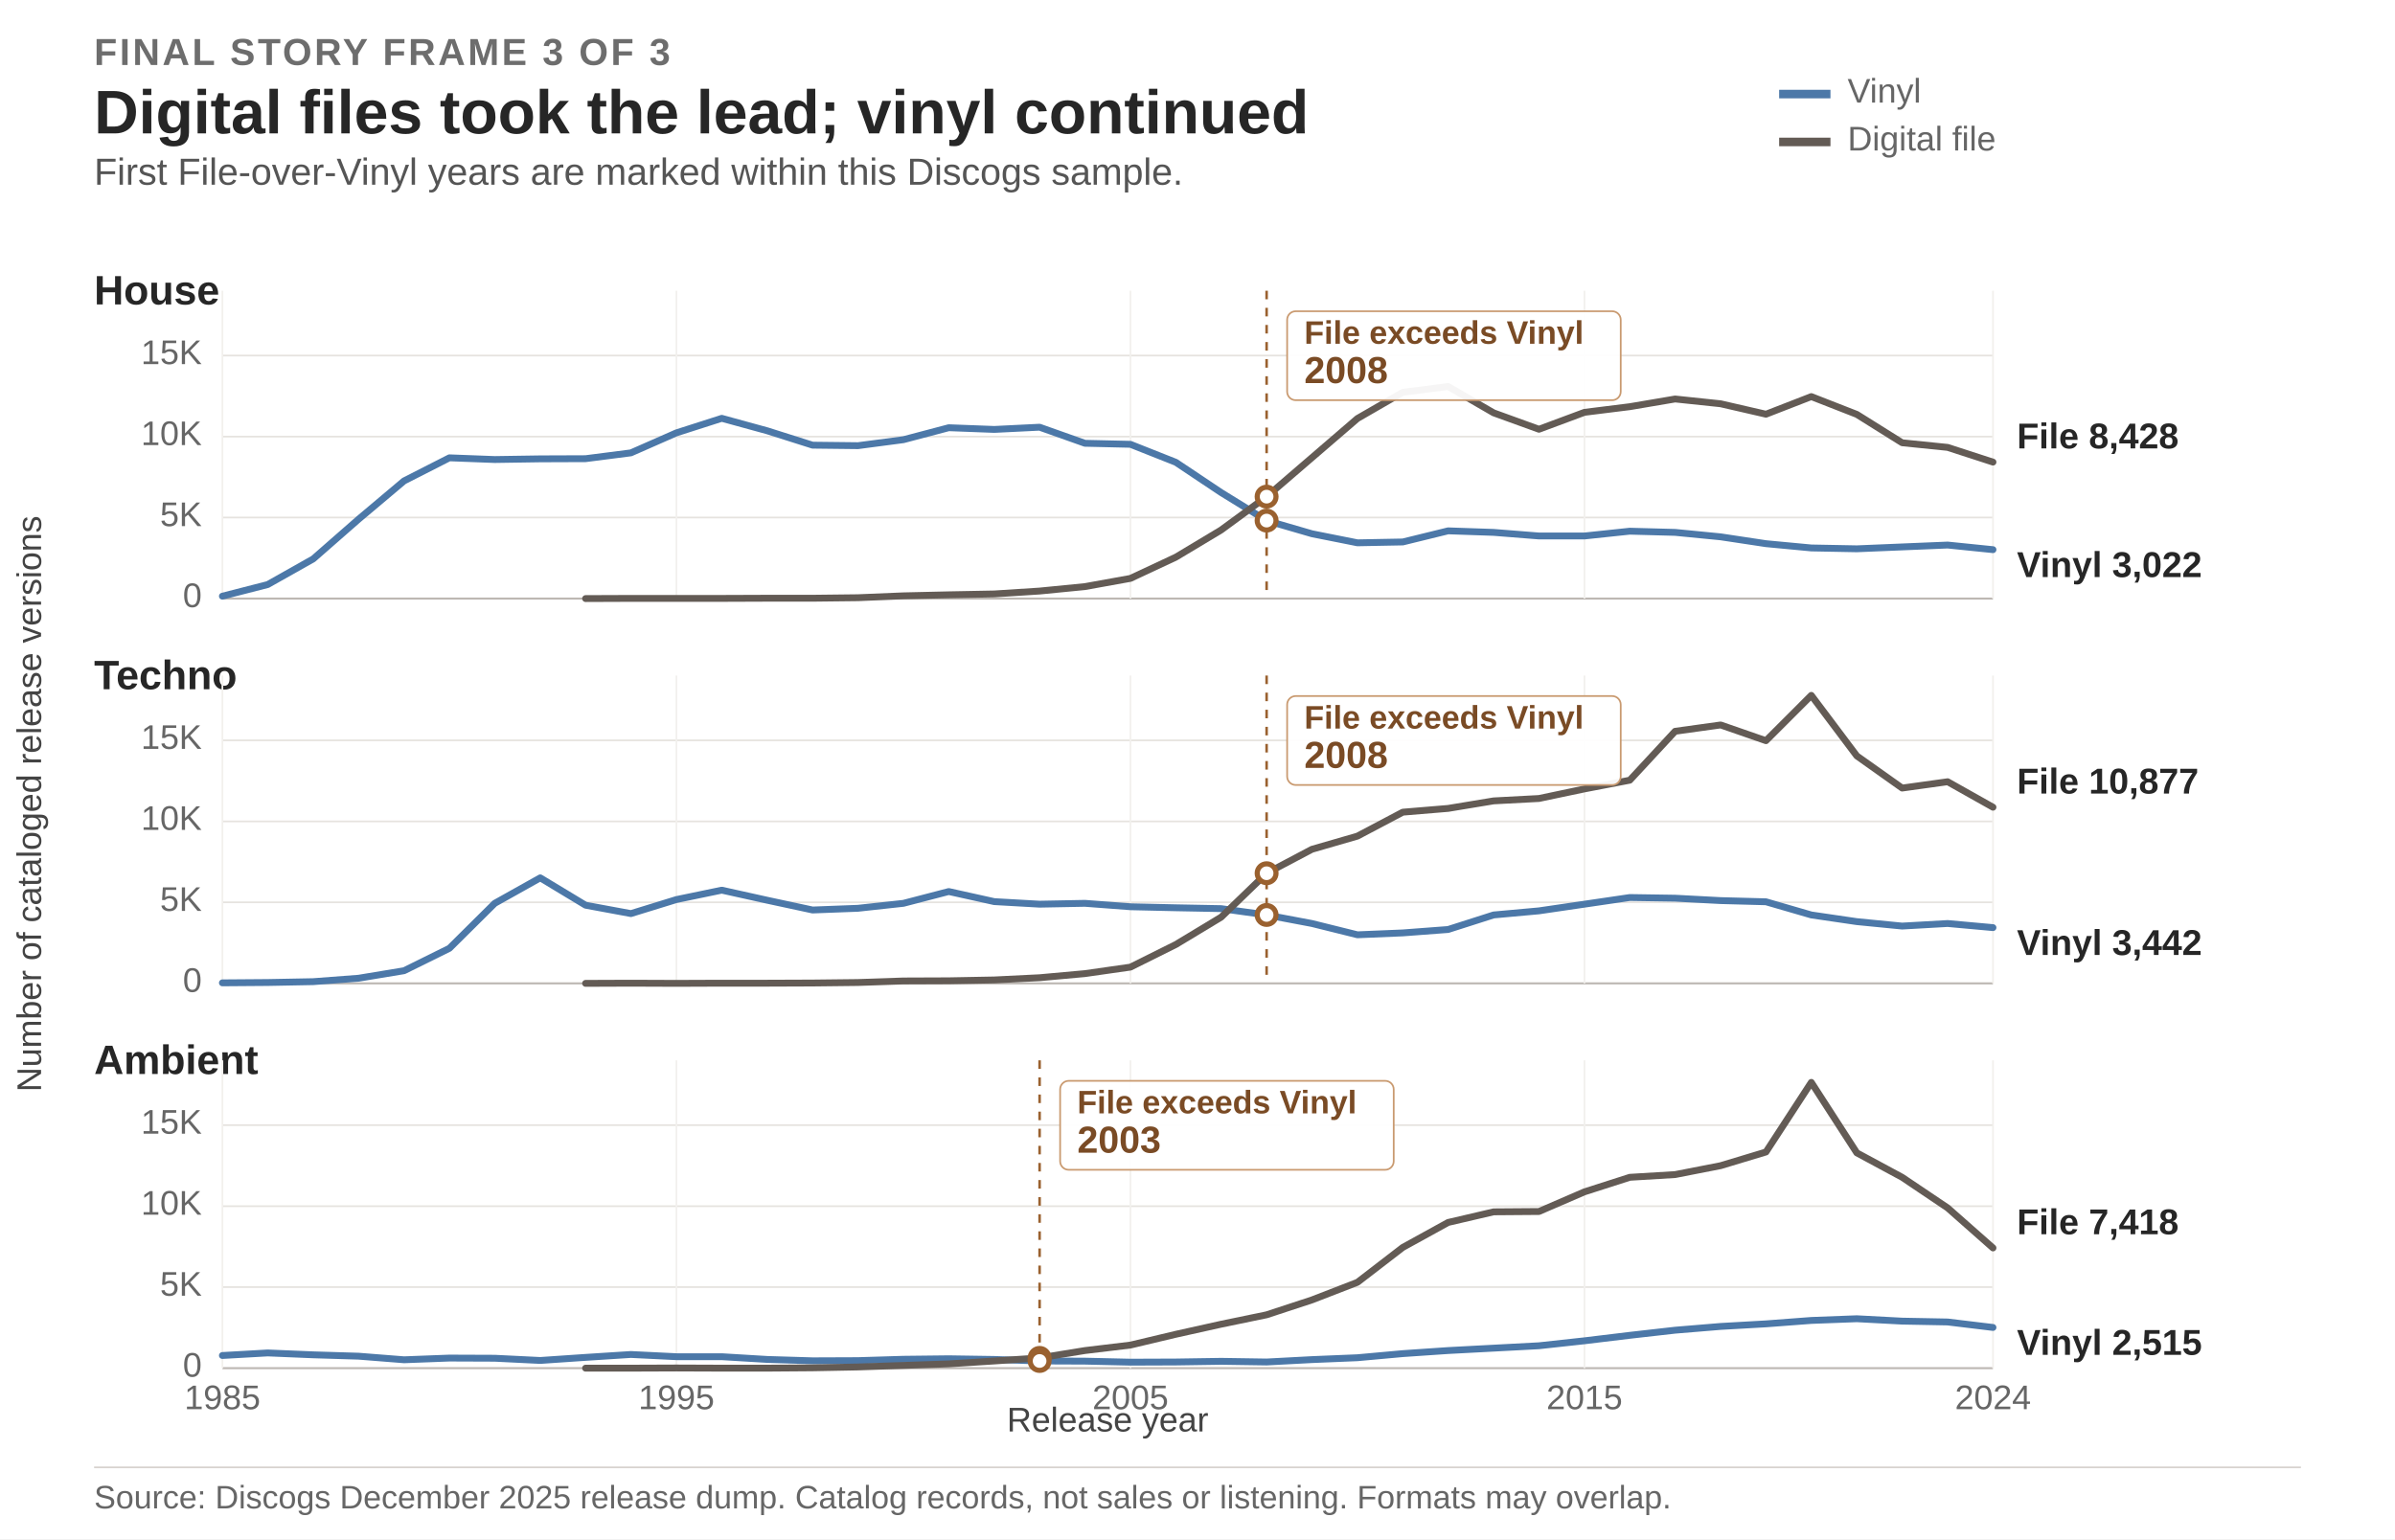
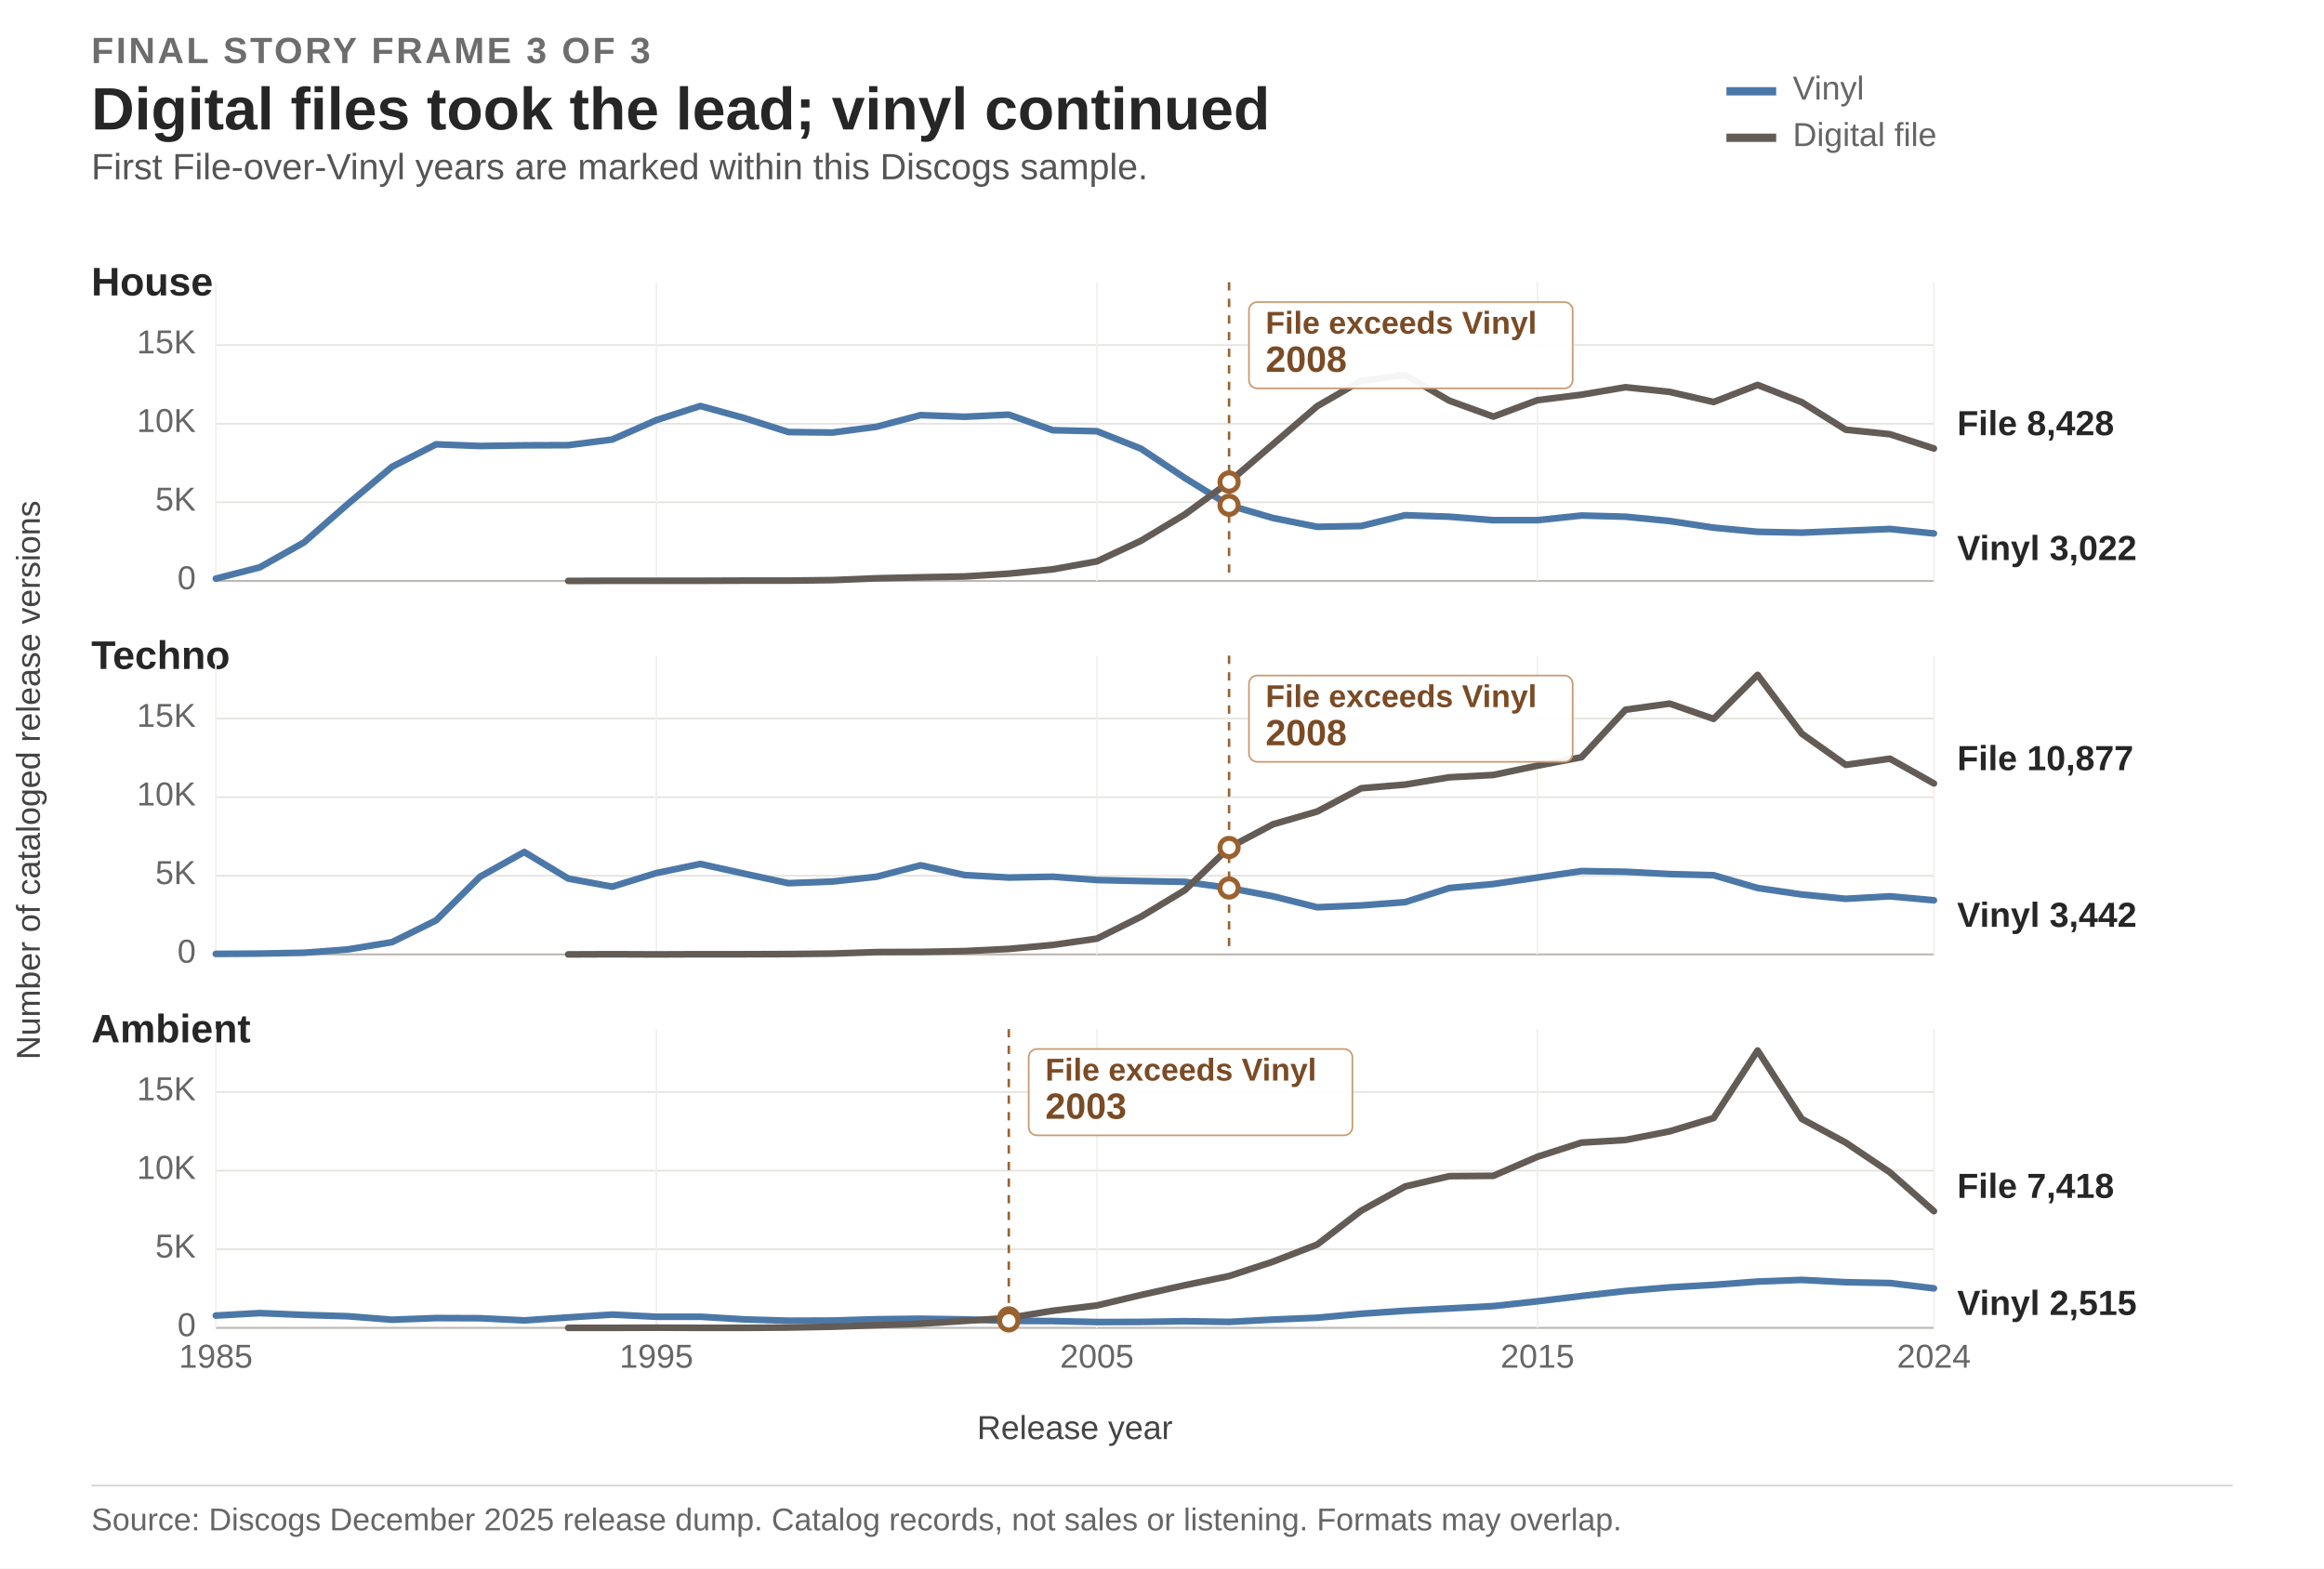
- <svg xmlns="http://www.w3.org/2000/svg" width="1400" height="900" viewBox="0 0 1400 900" role="img" aria-labelledby="title desc">
+ <svg xmlns="http://www.w3.org/2000/svg" width="1400" height="945" viewBox="0 0 1400 945" role="img" aria-labelledby="title desc">
  <rect width="100%" height="100%" fill="#ffffff" />
  <style>text{font-family:Arial,sans-serif;fill:#262626}.eyebrow{font-size:22px;font-weight:700;letter-spacing:1.5px;fill:#6d6d6d}.title{font-size:36px;font-weight:700}.subtitle{font-size:22px;fill:#555}.panel{font-size:24px;font-weight:700}.axis{font-size:20px;fill:#666}.axis-title{font-size:20px;fill:#444}.end{font-size:21px;font-weight:700}.source{font-size:19px;fill:#666}.grid{stroke:#e6e3df;stroke-width:1}.baseline{stroke:#bdb8b3;stroke-width:1.2}.cross{stroke:#9a612f;stroke-width:1.5;stroke-dasharray:5 5}.callout{font-size:19px;font-weight:700;fill:#7a4b25}.callout-year{font-size:22px;font-weight:700;fill:#7a4b25}</style>
  <text x="55" y="38" class="eyebrow">FINAL STORY FRAME 3 OF 3</text>
  <text x="55" y="78" class="title">Digital files took the lead; vinyl continued</text>
  <text x="55" y="108" class="subtitle">First File-over-Vinyl years are marked within this Discogs sample.</text>
  <line x1="1040" y1="55" x2="1070" y2="55" stroke="#4C78A8" stroke-width="5" />
  <text x="1080" y="60" class="axis">Vinyl</text>
  <line x1="1040" y1="83" x2="1070" y2="83" stroke="#635b55" stroke-width="5" />
  <text x="1080" y="88" class="axis">Digital file</text>
  <text x="55" y="178" class="panel">House</text>
  <line x1="130" y1="350.0" x2="1165" y2="350.0" class="baseline" />
  <text x="118" y="355.0" class="axis" text-anchor="end">0</text>
  <line x1="130" y1="302.6" x2="1165" y2="302.6" class="grid" />
  <text x="118" y="307.632" class="axis" text-anchor="end">5K</text>
  <line x1="130" y1="255.3" x2="1165" y2="255.3" class="grid" />
  <text x="118" y="260.263" class="axis" text-anchor="end">10K</text>
  <line x1="130" y1="207.9" x2="1165" y2="207.9" class="grid" />
  <text x="118" y="212.895" class="axis" text-anchor="end">15K</text>
  <line x1="130.0" y1="170" x2="130.0" y2="350" stroke="#f2f0ed" />
  <line x1="395.4" y1="170" x2="395.4" y2="350" stroke="#f2f0ed" />
  <line x1="660.8" y1="170" x2="660.8" y2="350" stroke="#f2f0ed" />
  <line x1="926.2" y1="170" x2="926.2" y2="350" stroke="#f2f0ed" />
  <line x1="1165.0" y1="170" x2="1165.0" y2="350" stroke="#f2f0ed" />
  <polyline points="130.0,348.6 156.5,341.8 183.1,326.8 209.6,303.6 236.2,281.2 262.7,267.7 289.2,268.7 315.8,268.3 342.3,268.2 368.8,264.8 395.4,253.1 421.9,244.6 448.5,251.9 475.0,260.3 501.5,260.6 528.1,257.1 554.6,250.1 581.2,251.1 607.7,249.8 634.2,259.2 660.8,259.8 687.3,270.3 713.8,288.0 740.4,304.4 766.9,312.1 793.5,317.4 820.0,316.9 846.5,310.4 873.1,311.3 899.6,313.4 926.2,313.4 952.7,310.6 979.2,311.3 1005.8,313.9 1032.3,317.9 1058.8,320.4 1085.4,320.9 1111.9,319.8 1138.5,318.7 1165.0,321.4" fill="none" stroke="#4C78A8" stroke-width="4" stroke-linejoin="round" stroke-linecap="round" />
  <text x="1179" y="337.4" class="end">Vinyl 3,022</text>
  <polyline points="342.3,350.0 368.8,349.9 395.4,349.9 421.9,349.9 448.5,349.8 475.0,349.8 501.5,349.5 528.1,348.4 554.6,347.8 581.2,347.3 607.7,345.6 634.2,343.0 660.8,338.2 687.3,325.8 713.8,309.9 740.4,290.4 766.9,267.6 793.5,244.7 820.0,229.4 846.5,226.0 873.1,241.4 899.6,251.0 926.2,241.1 952.7,237.8 979.2,233.3 1005.8,236.1 1032.3,242.2 1058.8,231.9 1085.4,242.3 1111.9,258.9 1138.5,261.6 1165.0,270.2" fill="none" stroke="#635b55" stroke-width="4" stroke-linejoin="round" stroke-linecap="round" />
  <text x="1179" y="262.2" class="end">File 8,428</text>
  <line x1="740.4" y1="170" x2="740.4" y2="350" class="cross" />
  <circle cx="740.4" cy="290.4" r="5.5" fill="#ffffff" stroke="#9a612f" stroke-width="3" />
  <circle cx="740.4" cy="304.4" r="5.5" fill="#ffffff" stroke="#9a612f" stroke-width="3" />
  <rect x="752.4" y="182.0" width="195" height="52" rx="5" fill="#ffffff" fill-opacity="0.94" stroke="#c99a70" />
  <text x="762.4" y="201.0" class="callout">File exceeds Vinyl</text>
  <text x="762.4" y="224.0" class="callout-year">2008</text>
  <text x="55" y="403" class="panel">Techno</text>
  <line x1="130" y1="575.0" x2="1165" y2="575.0" class="baseline" />
  <text x="118" y="580.0" class="axis" text-anchor="end">0</text>
  <line x1="130" y1="527.6" x2="1165" y2="527.6" class="grid" />
  <text x="118" y="532.632" class="axis" text-anchor="end">5K</text>
  <line x1="130" y1="480.3" x2="1165" y2="480.3" class="grid" />
  <text x="118" y="485.263" class="axis" text-anchor="end">10K</text>
  <line x1="130" y1="432.9" x2="1165" y2="432.9" class="grid" />
  <text x="118" y="437.895" class="axis" text-anchor="end">15K</text>
  <line x1="130.0" y1="395" x2="130.0" y2="575" stroke="#f2f0ed" />
  <line x1="395.4" y1="395" x2="395.4" y2="575" stroke="#f2f0ed" />
  <line x1="660.8" y1="395" x2="660.8" y2="575" stroke="#f2f0ed" />
  <line x1="926.2" y1="395" x2="926.2" y2="575" stroke="#f2f0ed" />
  <line x1="1165.0" y1="395" x2="1165.0" y2="575" stroke="#f2f0ed" />
  <polyline points="130.0,574.7 156.5,574.5 183.1,574.0 209.6,572.0 236.2,567.6 262.7,554.5 289.2,528.2 315.8,513.3 342.3,529.3 368.8,534.2 395.4,526.0 421.9,520.5 448.5,526.4 475.0,532.1 501.5,531.1 528.1,528.2 554.6,521.3 581.2,527.2 607.7,528.7 634.2,528.2 660.8,530.2 687.3,530.8 713.8,531.3 740.4,535.0 766.9,540.0 793.5,546.6 820.0,545.5 846.5,543.5 873.1,535.0 899.6,532.6 926.2,528.7 952.7,524.8 979.2,525.2 1005.8,526.6 1032.3,527.3 1058.8,535.0 1085.4,538.9 1111.9,541.5 1138.5,540.0 1165.0,542.4" fill="none" stroke="#4C78A8" stroke-width="4" stroke-linejoin="round" stroke-linecap="round" />
  <text x="1179" y="558.4" class="end">Vinyl 3,442</text>
  <polyline points="342.3,575.0 368.8,574.9 395.4,575.0 421.9,574.9 448.5,574.9 475.0,574.8 501.5,574.5 528.1,573.6 554.6,573.5 581.2,573.0 607.7,571.7 634.2,569.3 660.8,565.5 687.3,552.3 713.8,536.3 740.4,510.6 766.9,496.6 793.5,488.9 820.0,474.9 846.5,472.7 873.1,468.3 899.6,466.9 926.2,461.3 952.7,456.2 979.2,427.6 1005.8,423.9 1032.3,433.1 1058.8,406.6 1085.4,442.0 1111.9,460.8 1138.5,457.1 1165.0,472.0" fill="none" stroke="#635b55" stroke-width="4" stroke-linejoin="round" stroke-linecap="round" />
  <text x="1179" y="464.0" class="end">File 10,877</text>
  <line x1="740.4" y1="395" x2="740.4" y2="575" class="cross" />
  <circle cx="740.4" cy="510.6" r="5.5" fill="#ffffff" stroke="#9a612f" stroke-width="3" />
  <circle cx="740.4" cy="535.0" r="5.5" fill="#ffffff" stroke="#9a612f" stroke-width="3" />
  <rect x="752.4" y="407.0" width="195" height="52" rx="5" fill="#ffffff" fill-opacity="0.94" stroke="#c99a70" />
  <text x="762.4" y="426.0" class="callout">File exceeds Vinyl</text>
  <text x="762.4" y="449.0" class="callout-year">2008</text>
  <text x="55" y="628" class="panel">Ambient</text>
  <line x1="130" y1="800.0" x2="1165" y2="800.0" class="baseline" />
  <text x="118" y="805.0" class="axis" text-anchor="end">0</text>
  <line x1="130" y1="752.6" x2="1165" y2="752.6" class="grid" />
  <text x="118" y="757.632" class="axis" text-anchor="end">5K</text>
  <line x1="130" y1="705.3" x2="1165" y2="705.3" class="grid" />
  <text x="118" y="710.263" class="axis" text-anchor="end">10K</text>
  <line x1="130" y1="657.9" x2="1165" y2="657.9" class="grid" />
  <text x="118" y="662.895" class="axis" text-anchor="end">15K</text>
  <line x1="130.0" y1="620" x2="130.0" y2="800" stroke="#f2f0ed" />
  <text x="130.0" y="824" class="axis" text-anchor="middle">1985</text>
  <line x1="395.4" y1="620" x2="395.4" y2="800" stroke="#f2f0ed" />
  <text x="395.4" y="824" class="axis" text-anchor="middle">1995</text>
  <line x1="660.8" y1="620" x2="660.8" y2="800" stroke="#f2f0ed" />
  <text x="660.8" y="824" class="axis" text-anchor="middle">2005</text>
  <line x1="926.2" y1="620" x2="926.2" y2="800" stroke="#f2f0ed" />
  <text x="926.2" y="824" class="axis" text-anchor="middle">2015</text>
  <line x1="1165.0" y1="620" x2="1165.0" y2="800" stroke="#f2f0ed" />
  <text x="1165.0" y="824" class="axis" text-anchor="middle">2024</text>
  <polyline points="130.0,792.6 156.5,791.1 183.1,792.2 209.6,793.0 236.2,795.1 262.7,794.1 289.2,794.2 315.8,795.5 342.3,793.7 368.8,792.0 395.4,793.3 421.9,793.3 448.5,794.9 475.0,795.7 501.5,795.6 528.1,794.8 554.6,794.5 581.2,794.9 607.7,795.8 634.2,795.9 660.8,796.5 687.3,796.4 713.8,796.0 740.4,796.4 766.9,795.0 793.5,793.9 820.0,791.5 846.5,789.7 873.1,788.3 899.6,786.9 926.2,784.0 952.7,780.8 979.2,777.8 1005.8,775.6 1032.3,774.1 1058.8,772.1 1085.4,771.1 1111.9,772.5 1138.5,773.0 1165.0,776.2" fill="none" stroke="#4C78A8" stroke-width="4" stroke-linejoin="round" stroke-linecap="round" />
  <text x="1179" y="792.2" class="end">Vinyl 2,515</text>
  <polyline points="342.3,800.0 368.8,800.0 395.4,799.9 421.9,800.0 448.5,800.0 475.0,799.8 501.5,799.3 528.1,798.4 554.6,797.5 581.2,795.8 607.7,794.0 634.2,789.7 660.8,786.5 687.3,780.2 713.8,774.3 740.4,768.8 766.9,760.1 793.5,749.8 820.0,729.4 846.5,714.8 873.1,708.6 899.6,708.4 926.2,696.9 952.7,688.4 979.2,686.8 1005.8,681.6 1032.3,673.6 1058.8,632.9 1085.4,674.1 1111.9,688.4 1138.5,706.3 1165.0,729.7" fill="none" stroke="#635b55" stroke-width="4" stroke-linejoin="round" stroke-linecap="round" />
  <text x="1179" y="721.7" class="end">File 7,418</text>
  <line x1="607.7" y1="620" x2="607.7" y2="800" class="cross" />
  <circle cx="607.7" cy="794.0" r="5.5" fill="#ffffff" stroke="#9a612f" stroke-width="3" />
  <circle cx="607.7" cy="795.8" r="5.5" fill="#ffffff" stroke="#9a612f" stroke-width="3" />
  <rect x="619.7" y="632.0" width="195" height="52" rx="5" fill="#ffffff" fill-opacity="0.94" stroke="#c99a70" />
  <text x="629.7" y="651.0" class="callout">File exceeds Vinyl</text>
  <text x="629.7" y="674.0" class="callout-year">2003</text>
-   <text x="647.5" y="837" class="axis-title" text-anchor="middle">Release year</text>
+   <text x="647.5" y="867" class="axis-title" text-anchor="middle">Release year</text>
  <text x="24" y="470" class="axis-title" text-anchor="middle" transform="rotate(-90 24 470)">Number of cataloged release versions</text>
-   <line x1="55" y1="858" x2="1345" y2="858" stroke="#d7d3cf" />
-   <text x="55" y="882" class="source">Source: Discogs December 2025 release dump. Catalog records, not sales or listening. Formats may overlap.</text>
+   <line x1="55" y1="895" x2="1345" y2="895" stroke="#d7d3cf" />
+   <text x="55" y="922" class="source">Source: Discogs December 2025 release dump. Catalog records, not sales or listening. Formats may overlap.</text>
</svg>
